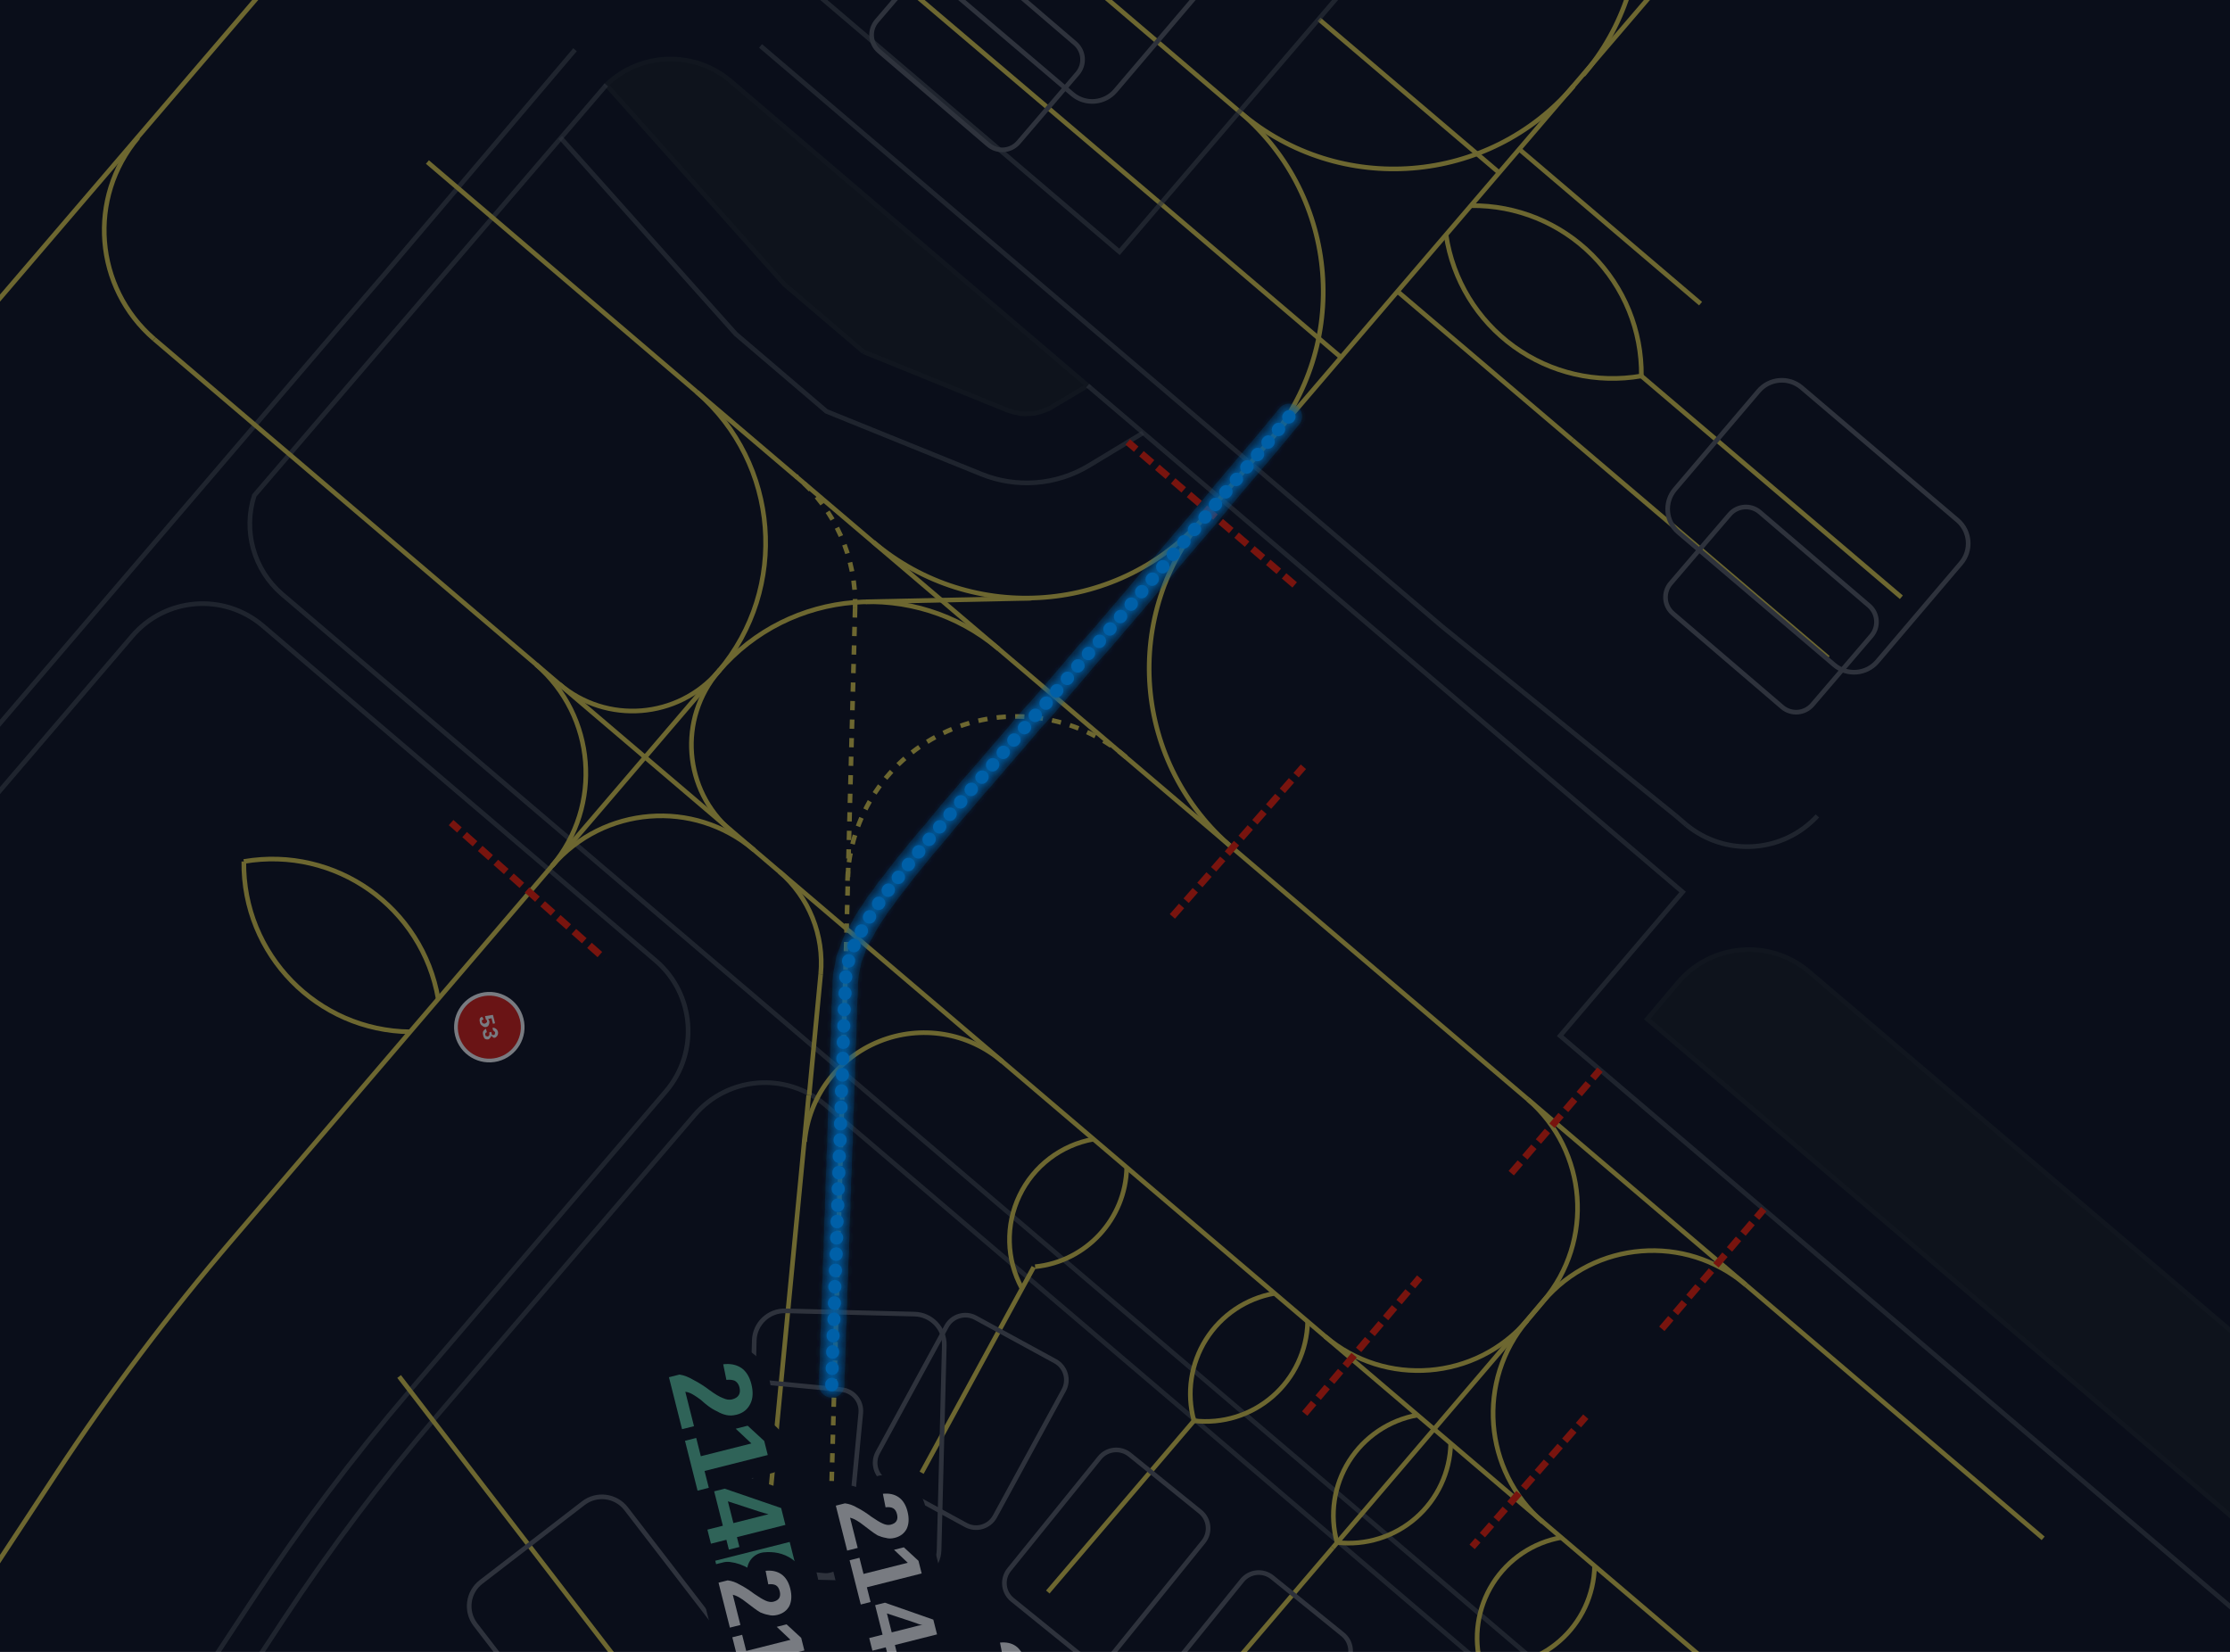
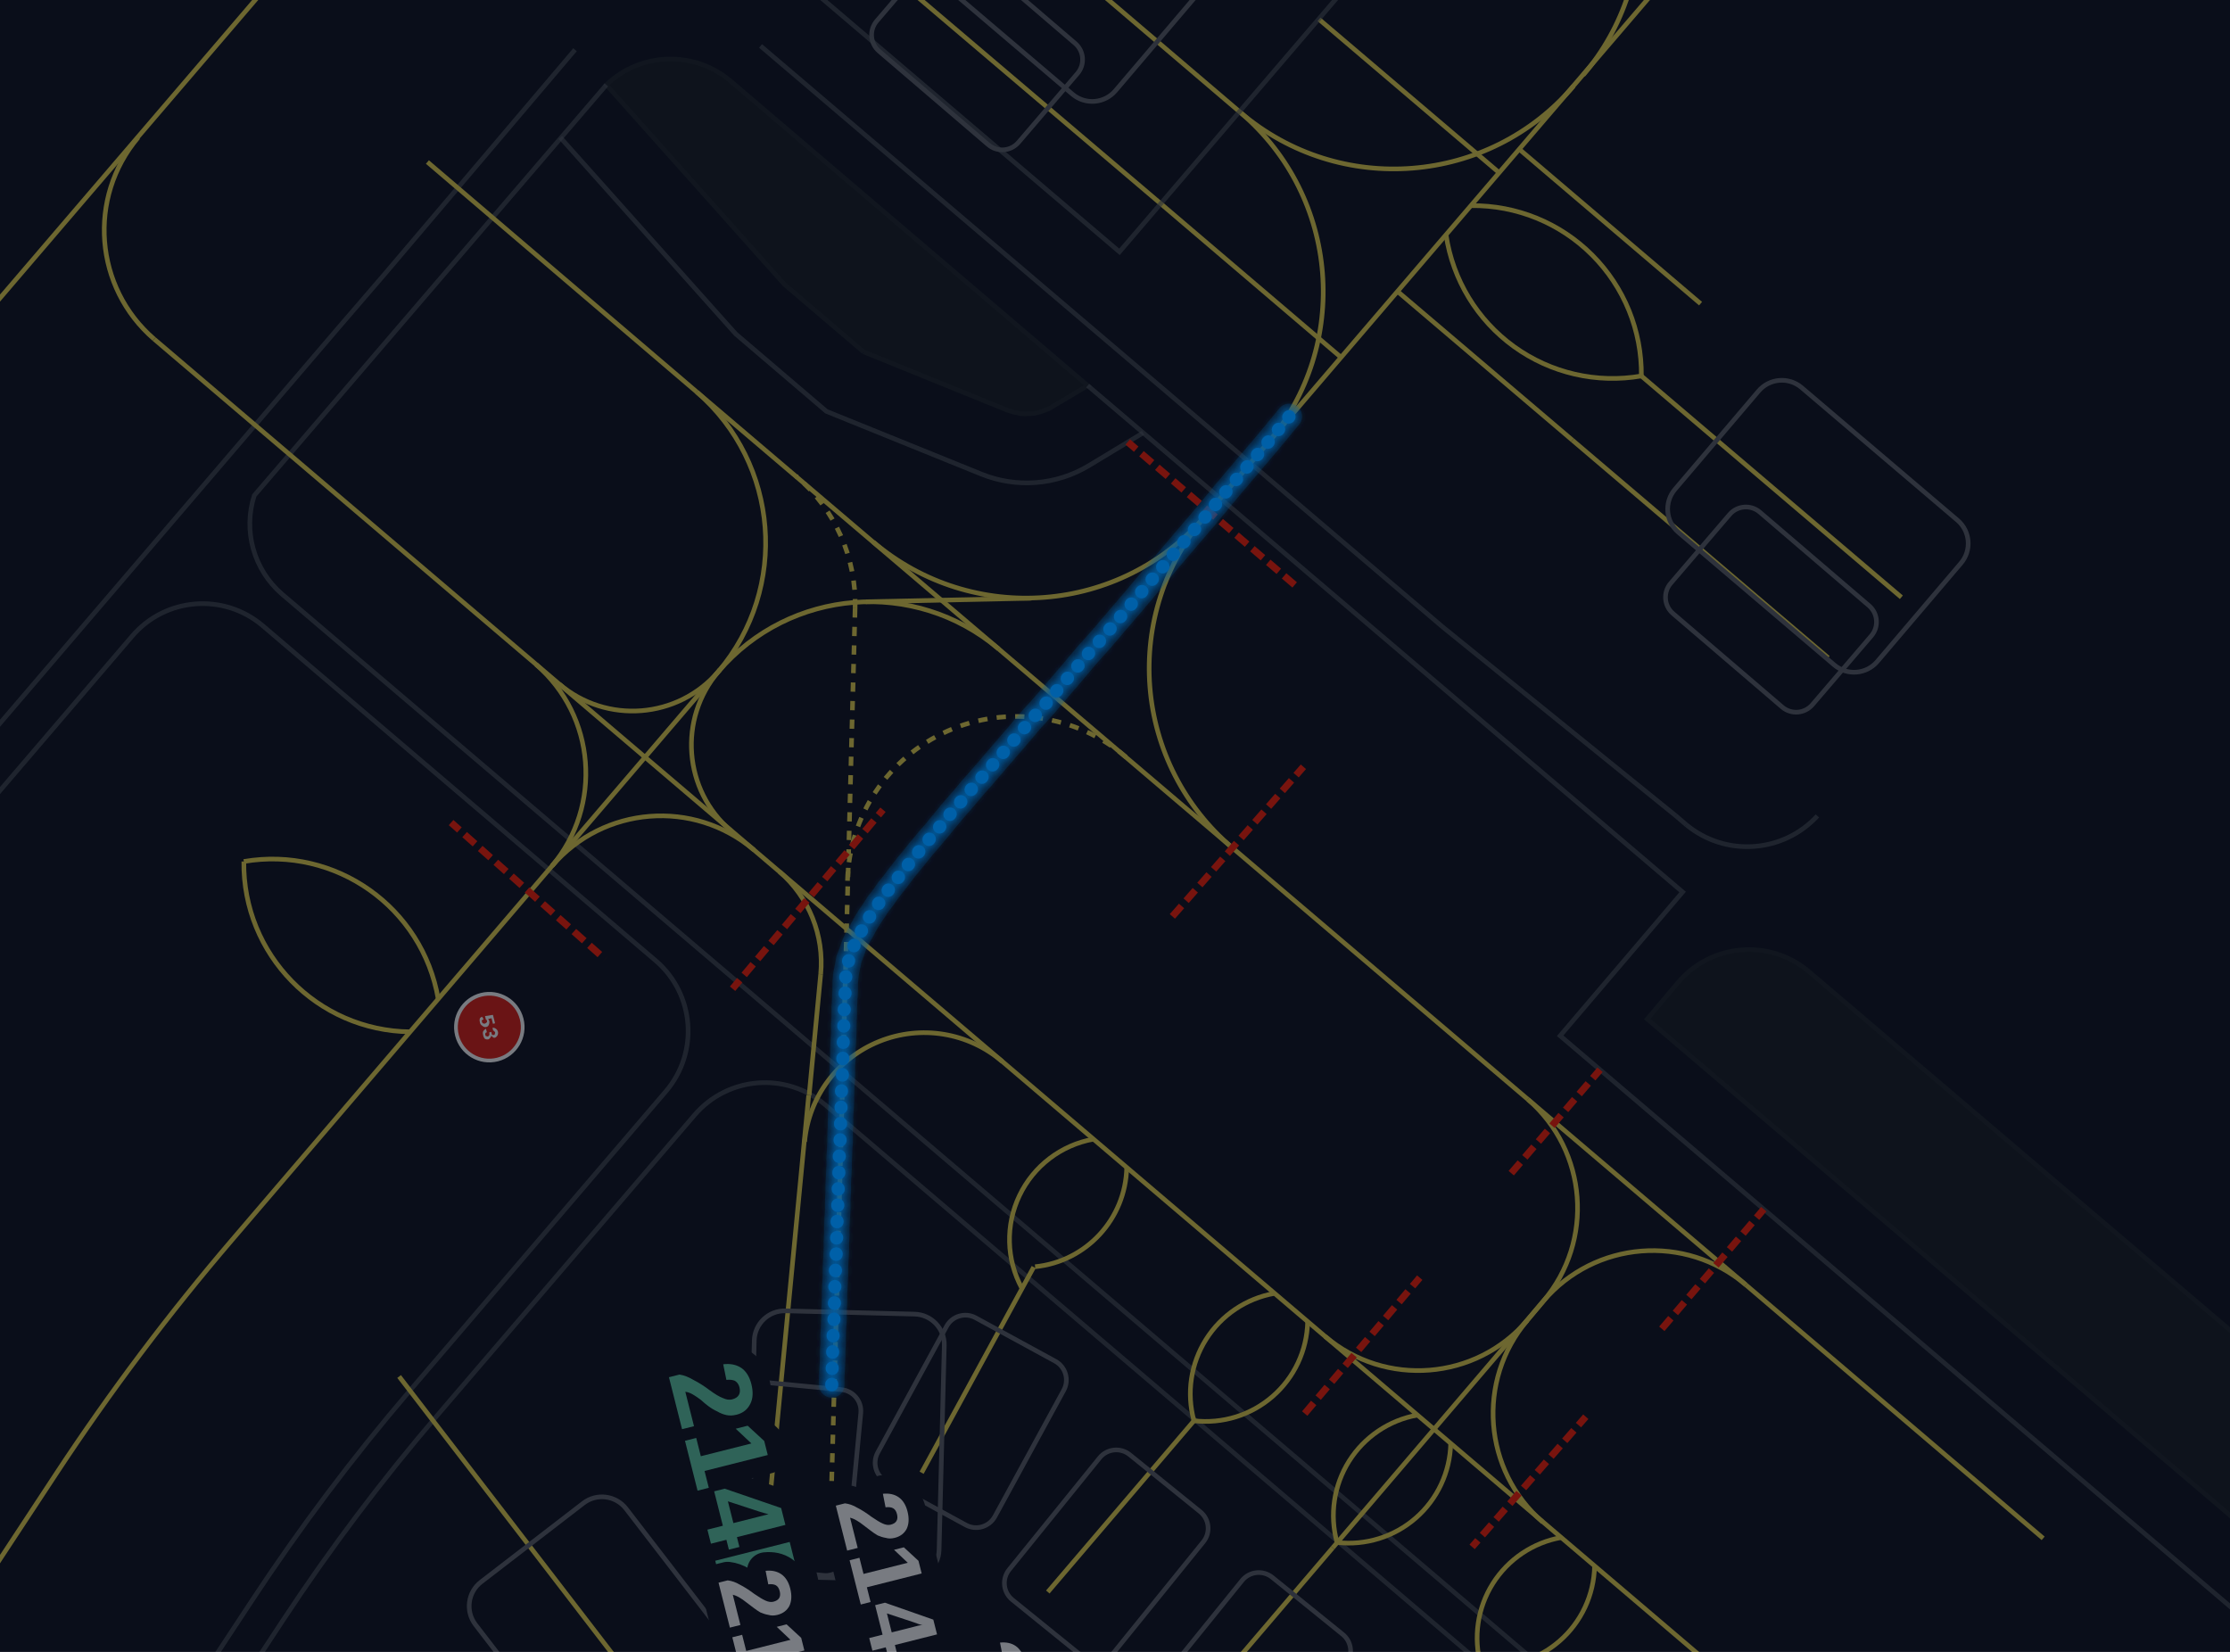
<svg xmlns="http://www.w3.org/2000/svg" viewBox="590.10 681.67 48.10 35.63">
  <defs>
    <filter id="gl" x="-30%" y="-30%" width="160%" height="160%">
      <feGaussianBlur stdDeviation="0.10" result="b" />
      <feMerge>
        <feMergeNode in="b" />
        <feMergeNode in="b" />
        <feMergeNode in="SourceGraphic" />
      </feMerge>
    </filter>
  </defs>
  <rect x="590.10" y="681.67" width="48.10" height="35.63" fill="#0a0e1a" />
  <g opacity="0.45" transform="rotate(75.84 611.017 701.981)">
    <g id="bgG">
      <defs id="defs40143">
        <clipPath id="clipPath24" clipPathUnits="userSpaceOnUse" />
      </defs>
      <path id="rect1" fill="#0a0e1a" d="M0 0h2000v1380H0Z" style="display:inline;fill:#0a0e1a" />
      <g id="layer-runways" style="display:inline">
        <path id="polygon37509" d="m530.5 678.18 230.22 325.49-4.87 3.46-230.22-325.49z" data-class="pavement-runway" data-length-m="4000" data-runway="16L/34R" data-threshold-dxf="1797.420,1291.211 5797.432,1291.222" data-threshold-wgs84="37.4728122,126.4155642 37.4434147,126.4417232" style="stroke:none;fill:#111927;fill-opacity:.51" />
      </g>
      <g id="layer-green" style="display:inline">
        <path id="path37350" d="m598.12 701.09-1.83 1.3-5.11 2.67a2 2 0 0 1 .58-2.62l8.25-5.86.25.84.03.1.01.1.01.1v.11l-.02.12-.02.09-.03.1-.04.07-.02.05-.08.13-1.98 2.7" data-class="green-zone" data-dxf-bulges="0.0000 0.0000 -0.3862 0.0000 0.0000 0.0000 0.0000 0.0000 0.0000 0.0000 0.0000 0.0000 0.0000 0.0000 0.0000 0.0000 0.0000" data-dxf-pts="2377.93,1742.81 2377.93,1720.30 2370.07,1662.84 2352.03,1682.74 2352.03,1784.45 2360.39,1781.69 2361.37,1781.31 2362.30,1780.84 2363.15,1780.32 2364.00,1779.67 2364.89,1778.83 2365.54,1778.09 2366.11,1777.30 2366.53,1776.61 2366.81,1776.08 2367.37,1774.70 2377.93,1742.82" data-handle="7BC4B" data-layer="계류장지역" style="fill:#13181e;stroke:#1a1f26;stroke-width:.1" />
        <path id="path37386" d="m616.21 688.22 28.26-20.1-.6-.85a2 2 0 0 0-2.78-.48l-25.02 17.8a2 2 0 0 0-.47 2.78z" data-class="green-zone" data-dxf-bulges="0.0000 0.0000 0.4142 0.0000 0.4142 0.0000" data-dxf-pts="2377.93,1965.82 2377.93,2314.24 2367.43,2314.24 2347.43,2294.24 2347.43,1985.82 2367.43,1965.82" data-handle="7BCD7" data-layer="계류장지역" style="fill:#13181e;stroke:#1a1f26;stroke-width:.1" />
      </g>
      <g id="layer-schm" style="display:inline">
        <path id="path35377" d="M612.35 686.38a2.06 2.06 0 0 0 .51-2.79" data-class="schm" data-dxf-arc="2319.77,1944.57,20.69,0.79,87.74" data-handle="7AE91" data-layer="SCHM" style="fill:none;stroke:#5a5f68;stroke-width:.1;stroke-opacity:.6" />
        <path id="line35377" d="m612.11 686.55.24-.17" data-class="schm" data-dxf-p="2340.451,1941.856 2340.451,1944.856" data-handle="7AE92" data-layer="SCHM" data-wgs="37.4722118,126.4251135 37.4722274,126.4251412" style="fill:none;stroke:#5a5f68;stroke-width:.1;stroke-opacity:.6" />
        <path id="polyline36917" d="m615.11 740.58-20.26-28.63-.9-1.28-3.67-5.14" data-class="schm" data-dxf-pts="2799.63,1652.99 2447.74,1652.99 2432.00,1652.99 2368.69,1652.74" data-handle="7BC45" data-layer="SCHM" style="fill:none;stroke:#5a5f68;stroke-width:.1;stroke-opacity:.6" />
        <path id="polyline36926" d="m700.12 629.45-4.15 3.89-79.87 56.79-2.36-3.32-13.73 9.77" data-class="schm" data-dxf-pts="2385.18,2994.99 2392.93,2938.36 2392.93,1953.82 2352.03,1953.82 2352.03,1784.45" data-handle="7BC72" data-layer="SCHM" style="fill:none;stroke:#5a5f68;stroke-width:.1;stroke-opacity:.6" />
        <path id="polyline36928" d="m591.18 701.63 15.75-11.2 5.18-3.88" data-class="schm" data-dxf-pts="2342.03,1682.74 2342.05,1876.86 2340.45,1941.86" data-handle="7BC75" data-layer="SCHM" style="fill:none;stroke:#5a5f68;stroke-width:.1;stroke-opacity:.6" />
        <path id="path37065" d="M640.08 702.54a4 4 0 0 0-2.67 0l-5.61 2.07a4 4 0 0 0-2.24 2.1l-1.2 2.73a3.9 3.9 0 0 0 .68 4.23l10.51 11.64.25.3.4.53a1.5 1.5 0 0 1-.05 1.89l-2.07 2.43a10 10 0 0 1-1.42 1.36l-.98.77a2 2 0 0 1-2.69-.22l-11.4-12.44a44 44 0 0 1-3.48-4.32l-4.92-6.96a2 2 0 0 1 .47-2.78l26.23-18.65a2 2 0 0 1 2.77.48l3.84 5.43a2.6 2.6 0 0 1 .33 2.38l-1.93 5.34-.01.03-.03.1-.03.1-.04.1-.03.09-.03.1-.03.1-.03.1-.03.09-.03.1-.03.1-.02.1-.03.1-.03.13a2 2 0 0 1-1.58 1.26 1 1 0 0 1-.52-.07z" data-class="schm" data-dxf-bulges="0.1760 0.0000 0.2034 0.0000 0.2962 0.0000 -0.0196 0.0000 -0.3552 0.0000 0.0000 -0.0493 0.0000 -0.3917 0.0000 -0.0316 0.0000 -0.4141 0.0000 -0.4142 0.0000 -0.2457 0.0000 0.0000 0.0000 0.0000 0.0000 0.0000 0.0000 0.0000 0.0000 0.0000 0.0000 0.0000 0.0000 0.0000 0.0000 -0.2690 -0.1099 0.0000" data-dxf-pts="2633.80,2078.54 2618.28,2056.56 2602.53,1998.61 2606.71,1968.11 2622.07,1942.34 2660.58,1923.39 2816.91,1942.03 2820.82,1942.34 2827.44,1942.61 2842.59,1931.27 2842.62,1931.17 2850.41,1900.10 2853.30,1880.65 2853.91,1868.13 2836.45,1847.31 2668.47,1826.00 2612.90,1822.49 2527.42,1822.49 2507.43,1842.49 2507.43,2165.81 2527.43,2185.81 2594.23,2185.81 2615.58,2174.64 2648.05,2127.89 2648.24,2127.61 2648.84,2126.77 2649.43,2125.93 2650.04,2125.10 2650.65,2124.27 2651.26,2123.45 2651.88,2122.63 2652.51,2121.81 2653.14,2121.00 2653.78,2120.19 2654.43,2119.39 2655.08,2118.60 2655.73,2117.80 2656.57,2116.80 2657.73,2096.55 2654.18,2092.70" data-handle="7BDB7" data-layer="SCHM" style="fill:none;stroke:#5a5f68;stroke-width:.1;stroke-opacity:.6" />
        <path id="path37079" d="m650.37 673.96-9.74 6.92a2.3 2.3 0 0 0-.65 3.05 2 2 0 0 1-.55 2.64l-39.31 27.96a2 2 0 0 1-2.21.06l-6.73-9.53" data-class="schm" data-dxf-bulges="0.0000 0.3909 -0.3909 0.0000 -0.3032 0.0000 0.0000" data-dxf-pts="2459.88,2328.74 2459.88,2208.67 2481.04,2185.74 2499.43,2165.81 2499.43,1681.24 2487.09,1662.76 2370.07,1662.84" data-handle="7BDCA" data-layer="SCHM" style="fill:none;stroke:#5a5f68;stroke-width:.1;stroke-opacity:.6" />
        <path id="path37092" d="m606.62 726.95 9.2 13a2 2 0 0 0 2.26-.04l9.98-7.1a2.8 2.8 0 0 0 .44-4.16l-7.49-8.18a45 45 0 0 1-3.55-4.4l-4.92-6.95a2 2 0 0 0-2.77-.48l-9.09 6.46a2 2 0 0 0-.47 2.79z" data-class="schm" data-dxf-bulges="0.0000 0.3107 0.0000 0.4517 0.0000 -0.0316 0.0000 0.4143 0.0000 0.4142 0.0000" data-dxf-pts="2638.87,1662.49 2798.58,1662.56 2811.43,1681.24 2811.43,1804.30 2779.91,1832.07 2669.48,1818.06 2612.90,1814.49 2527.44,1814.51 2507.43,1794.51 2507.43,1682.49 2527.43,1662.49" data-handle="7BDDB" data-layer="SCHM" style="fill:none;stroke:#5a5f68;stroke-width:.1;stroke-opacity:.6" />
        <path id="path37095" d="m592.04 706.3 5.03-2.63 2.1-1.49 2.13-2.91a2.6 2.6 0 0 0 .39-2.29l-.4-1.31" data-class="schm" data-dxf-bulges="0.0000 0.0000 0.0000 0.2371 0.0000 0.0000" data-dxf-pts="2385.20,1662.77 2392.93,1719.28 2392.93,1745.10 2381.61,1779.42 2365.10,1795.92 2352.03,1800.25" data-handle="7BDE0" data-layer="SCHM" style="fill:none;stroke:#5a5f68;stroke-width:.1;stroke-opacity:.6" />
      </g>
      <g id="layer-centerlines" style="display:inline">
        <g id="g1054">
          <path id="path1003" d="m622.29 687.56 6.87-4.88" style="baseline-shift:baseline;display:inline;overflow:visible;opacity:1;fill:none;stroke:#e6d24c;stroke-width:.1;stroke-dasharray:none;stroke-opacity:1;stop-color:#000;stop-opacity:1" />
          <path id="path1002" d="m617.26 691.14 5.03-3.58" style="baseline-shift:baseline;display:inline;overflow:visible;opacity:1;fill:none;stroke:#e6d24c;stroke-width:.1;stroke-dasharray:none;stroke-opacity:1;stop-color:#000;stop-opacity:1" />
          <path id="path1001" d="m610.43 696 6.83-4.86" style="baseline-shift:baseline;display:inline;overflow:visible;opacity:1;fill:none;stroke:#e6d24c;stroke-width:.1;stroke-dasharray:none;stroke-opacity:1;stop-color:#000;stop-opacity:1" />
          <path id="path1000" d="m605.05 699.83 5.38-3.83" style="baseline-shift:baseline;display:inline;overflow:visible;opacity:1;fill:none;stroke:#e6d24c;stroke-width:.1;stroke-dasharray:none;stroke-opacity:1;stop-color:#000;stop-opacity:1" />
          <path id="path999" d="m598.08 704.79 6.97-4.96" style="baseline-shift:baseline;display:inline;overflow:visible;opacity:1;fill:none;stroke:#e6d24c;stroke-width:.1;stroke-dasharray:none;stroke-opacity:1;stop-color:#000;stop-opacity:1" />
          <path id="line37808" d="m591.85 709.21 6.23-4.42" style="baseline-shift:baseline;display:inline;overflow:visible;opacity:1;fill:none;stroke:#e6d24c;stroke-width:.1;stroke-dasharray:none;stroke-opacity:1;stop-color:#000;stop-opacity:1" />
        </g>
        <g id="g512" style="display:inline">
          <path id="path38506" d="M589.81 715.13a3.1 3.1 0 0 0 4.3.73" data-class="centerline-twy" data-dxf-bulges="0.4142 0.0000" data-dxf-pts="2445.93,1593.23 2476.93,1624.23" data-handle="711CB" data-layer="항공기동선" style="fill:none;stroke:#e6d24c;stroke-width:.1" />
        </g>
        <g id="g513">
          <path id="line38588" d="m525.32 714.28 211.11 298.47Z" style="baseline-shift:baseline;display:inline;overflow:visible;opacity:1;fill:none;stroke:#e6d24c;stroke-width:.1;stroke-dasharray:none;stroke-opacity:1;stop-color:#000;stop-opacity:1" />
        </g>
        <path id="line38837" d="m549.25 657.8 229.81 324.93Z" style="baseline-shift:baseline;display:inline;overflow:visible;fill:none;stroke:#e6d24c;stroke-width:.1;stroke-dasharray:none;stroke-opacity:1;stop-color:#000" />
        <path id="polyline39026-9" d="m621.56 691.88.32.44" style="baseline-shift:baseline;display:inline;overflow:visible;fill:none;stroke:#e6d24c;stroke-width:.1;stroke-dasharray:none;stroke-dashoffset:0;stroke-opacity:1;stop-color:#000" />
        <g id="g322" style="display:inline">
          <path id="path39121" d="M602.15 701.89a5.1 5.1 0 0 0 1.2-7.09" data-class="centerline-twy" data-dxf-bulges="0.4142 0.0000" data-dxf-pts="2407.93,1771.24 2356.93,1822.24" data-handle="714C8" data-layer="항공기동선" style="fill:none;stroke:#e6d24c;stroke-width:.1" />
          <path id="path39122" d="M603.35 694.8a5.07 5.07 0 0 0 7.08 1.2" data-class="centerline-twy" data-dxf-bulges="0.4142 0.0000" data-dxf-pts="2356.93,1822.24 2407.93,1873.24" data-handle="714C9" data-layer="항공기동선" style="fill:none;stroke:#e6d24c;stroke-width:.1" />
        </g>
        <path id="polyline39126" d="m636.66 685.6-42.55 30.26z" style="baseline-shift:baseline;display:inline;overflow:visible;opacity:1;fill:none;stroke:#e6d24c;stroke-width:.1;stroke-dasharray:none;stroke-opacity:1;stop-color:#000;stop-opacity:1" />
        <g id="g321" style="display:inline" />
        <g id="g560" style="display:inline">
          <path id="path39152" d="M613.7 701.93a2.59 2.59 0 0 0 .63 4.56" data-class="centerline-twy" data-dxf-bulges="0.6068 0.0000" data-dxf-pts="2475.43,1865.68 2516.34,1844.38" data-handle="714F0" data-layer="항공기동선" style="fill:none;stroke:#e6d24c;stroke-width:.1" />
          <path id="path334" d="m613.38 706.15-2.47-.88" style="baseline-shift:baseline;display:inline;overflow:visible;fill:none;stroke:#e6d24c;stroke-width:.1;stroke-dasharray:none;stroke-opacity:1;stop-color:#000" />
          <path id="path39154" d="M610.91 705.27a2.6 2.6 0 0 0-2.36.32" data-class="centerline-twy" data-dxf-bulges="0.2447 0.0000" data-dxf-pts="2486.52,1823.49 2475.43,1802.20" data-handle="714F2" data-layer="항공기동선" style="fill:none;stroke:#e6d24c;stroke-width:.1" />
        </g>
        <g id="g328" style="display:inline">
          <path id="polyline39124" d="m603.44 702.62 10.62 2.98" style="baseline-shift:baseline;display:inline;overflow:visible;opacity:1;fill:none;stroke:#e6d24c;stroke-width:.1;stroke-dasharray:.2,.2;stroke-dashoffset:0;stroke-opacity:1;stop-color:#000;stop-opacity:1" />
          <path id="path39140" d="M607.98 697.74a3.64 3.64 0 0 0 1.13 6.48" data-class="centerline-twy" data-dxf-bulges="0.6310 0.0000" data-dxf-pts="2407.93,1843.14 2467.40,1814.77" data-handle="714" data-layer="항공기동선" style="fill:none;stroke:#e6d24c;stroke-width:.1;stroke-dasharray:.2,.2;stroke-dashoffset:0" />
          <path id="path39157" d="M603.44 702.62a3.6 3.6 0 0 0-3.08.54" data-class="centerline-twy" data-dxf-bulges="0.2263 0.0000" data-dxf-pts="2421.46,1777.57 2407.93,1749.21" data-handle="714F5" data-layer="항공기동선" style="fill:none;stroke:#e6d24c;stroke-width:.1;stroke-dasharray:.2,.2;stroke-dashoffset:0" />
        </g>
        <g id="g314" style="display:inline">
          <path id="path39162" d="M605.05 699.83a4.3 4.3 0 0 0-1.01 5.98" data-class="centerline-twy" data-dxf-bulges="0.4142 0.0000" data-dxf-pts="2407.93,1806.99 2450.93,1763.99" data-handle="714FB" data-layer="항공기동선" style="fill:none;stroke:#e6d24c;stroke-width:.1" />
          <path id="path39163" d="M604.04 705.81a4.3 4.3 0 0 0-5.96-1.02" data-class="centerline-twy" data-dxf-bulges="0.4142 0.0000" data-dxf-pts="2450.93,1763.99 2407.93,1720.99" data-handle="714FC" data-layer="항공기동선" style="fill:none;stroke:#e6d24c;stroke-width:.1" />
        </g>
        <g id="g564" style="display:inline">
          <path id="path39166" d="M626.6 692.75a2.2 2.2 0 0 0 2.25 2.36" data-class="centerline-twy" data-dxf-bulges="0.4441 0.0000" data-dxf-pts="2475.43,2024.79 2507.72,2029.54" data-handle="714FF" data-layer="항공기동선" style="fill:none;stroke:#e6d24c;stroke-width:.1" />
          <path id="path39167" d="M628.85 695.11a2.2 2.2 0 0 0-1.47-2.9" data-class="centerline-twy" data-dxf-bulges="0.4441 0.0000" data-dxf-pts="2507.72,2029.54 2475.43,2034.29" data-handle="71500" data-layer="항공기동선" style="fill:none;stroke:#e6d24c;stroke-width:.1" />
        </g>
        <g id="g563" style="display:inline">
          <path id="polyline39128" d="m621.56 691.88 4.05 5.71" data-class="centerline-twy" data-dxf-pts="2438.93,1988.54 2509.22,1988.54" data-handle="714D3" data-layer="항공기동선" style="fill:none;stroke:#e6d24c;stroke-width:.1" />
          <path id="path39168" d="M623.28 695.12a2.2 2.2 0 0 0 2.24 2.35" data-class="centerline-twy" data-dxf-bulges="0.4441 0.0000" data-dxf-pts="2475.43,1983.79 2507.72,1988.54" data-handle="71501" data-layer="항공기동선" style="fill:none;stroke:#e6d24c;stroke-width:.1" />
          <path id="path39169" d="M625.52 697.47a2.2 2.2 0 0 0-1.47-2.9" data-class="centerline-twy" data-dxf-bulges="0.4441 0.0000" data-dxf-pts="2507.72,1988.54 2475.43,1993.29" data-handle="71502" data-layer="항공기동선" style="fill:none;stroke:#e6d24c;stroke-width:.1" />
        </g>
        <g id="g562" style="display:inline">
          <path id="path39170" d="M619.98 697.47a2.2 2.2 0 0 0 2.24 2.35" data-class="centerline-twy" data-dxf-bulges="0.4441 0.0000" data-dxf-pts="2475.43,1943.09 2507.72,1947.84" data-handle="71503" data-layer="항공기동선" style="fill:none;stroke:#e6d24c;stroke-width:.1" />
          <path id="path39171" d="M622.22 699.82a2.2 2.2 0 0 0-1.47-2.9" data-class="centerline-twy" data-dxf-bulges="0.4441 0.0000" data-dxf-pts="2507.72,1947.84 2475.43,1952.59" data-handle="71504" data-layer="항공기동선" style="fill:none;stroke:#e6d24c;stroke-width:.1" />
        </g>
        <g id="g561" style="display:inline">
          <path id="path39172" d="M615.8 700.44a2.2 2.2 0 0 0 2.74 2.28" data-class="centerline-twy" data-dxf-bulges="0.5157 0.0000" data-dxf-pts="2475.43,1891.56 2510.05,1900.86" data-handle="71505" data-layer="항공기동선" style="fill:none;stroke:#e6d24c;stroke-width:.1" />
          <path id="path39173" d="M618.16 702.33a2.2 2.2 0 0 0-1.59-2.44" data-class="centerline-twy" data-dxf-bulges="0.3795 0.0000" data-dxf-pts="2504.60,1900.02 2475.43,1901.06" data-handle="71506" data-layer="항공기동선" style="fill:none;stroke:#e6d24c;stroke-width:.1" />
        </g>
        <g id="g313" style="display:inline">
          <path id="path39175" d="M621.15 696.63a3.1 3.1 0 0 0 .73-4.31" data-class="centerline-twy" data-dxf-bulges="0.4142 0.0000" data-dxf-pts="2475.43,1957.54 2444.43,1988.54" data-handle="71508" data-layer="항공기동선" style="fill:none;stroke:#e6d24c;stroke-width:.1" />
          <path id="path39176" d="M621.88 692.32a3.1 3.1 0 0 0 4.3.74" data-class="centerline-twy" data-dxf-bulges="0.4142 0.0000" data-dxf-pts="2444.43,1988.54 2475.43,2019.54" data-handle="71509" data-layer="항공기동선" style="fill:none;stroke:#e6d24c;stroke-width:.1" />
        </g>
        <g id="g312" style="display:inline">
          <path id="path39177" d="M621.56 691.88a3.1 3.1 0 0 0-4.3-.74" data-class="centerline-twy" data-dxf-bulges="0.4142 0.0000" data-dxf-pts="2438.93,1988.54 2407.93,1957.54" data-handle="7150A" data-layer="항공기동선" style="fill:none;stroke:#e6d24c;stroke-width:.1" />
          <path id="path39178" d="M622.29 687.56a3.1 3.1 0 0 0-.73 4.32" data-class="centerline-twy" data-dxf-bulges="0.4142 0.0000" data-dxf-pts="2407.93,2019.54 2438.93,1988.54" data-handle="7150B" data-layer="항공기동선" style="fill:none;stroke:#e6d24c;stroke-width:.1" />
        </g>
        <g id="g315" style="display:inline">
          <path id="path39150" d="M603.46 709.21a2.44 2.44 0 0 0 .58-3.4" data-class="centerline-twy" data-dxf-bulges="0.4142 0.0000" data-dxf-pts="2475.43,1739.49 2450.93,1763.99" data-handle="714EE" data-layer="항공기동선" style="fill:none;stroke:#e6d24c;stroke-width:.1" />
          <path id="path39151" d="M604.04 705.81a2.44 2.44 0 0 0 3.4.58" data-class="centerline-twy" data-dxf-bulges="0.4142 0.0000" data-dxf-pts="2450.93,1763.99 2475.43,1788.49" data-handle="714EF" data-layer="항공기동선" style="fill:none;stroke:#e6d24c;stroke-width:.1" />
          <path id="path39179" d="M607.23 710.32a3.1 3.1 0 0 0-4.3-.73" data-class="centerline-twy" data-dxf-bulges="0.4142 0.0000" data-dxf-pts="2506.43,1763.99 2475.43,1732.99" data-handle="7150C" data-layer="항공기동선" style="fill:none;stroke:#e6d24c;stroke-width:.1" />
          <path id="path39180" d="M607.96 706.01a3.1 3.1 0 0 0-.73 4.31" data-class="centerline-twy" data-dxf-bulges="0.4142 0.0000" data-dxf-pts="2475.43,1794.99 2506.43,1763.99" data-handle="7150D" data-layer="항공기동선" style="fill:none;stroke:#e6d24c;stroke-width:.1" />
        </g>
        <g id="g559" style="display:inline">
          <path id="path39184" d="M609.41 713.4a3.63 3.63 0 0 0-3.9 3.34" data-class="centerline-twy" data-dxf-bulges="0.4142 0.0000" data-dxf-pts="2544.21,1763.99 2548.93,1712.59" data-handle="71511" data-layer="항공기동선" style="fill:none;stroke:#e6d24c;stroke-width:.1" />
          <path id="path39185" d="M605.51 716.74a3.63 3.63 0 0 0 4.44-2.58" data-class="centerline-twy" data-dxf-bulges="0.4142 0.3544" data-dxf-pts="2548.93,1712.59 2553.65,1763.99" data-handle="71512" data-layer="항공기동선" style="fill:none;stroke:#e6d24c;stroke-width:.1" />
        </g>
        <g id="g316" style="display:inline">
          <path id="polyline38656" d="m603.35 694.8-45.09-63.74" style="baseline-shift:baseline;display:inline;overflow:visible;opacity:1;fill:none;stroke:#e6d24c;stroke-width:.1;stroke-dasharray:none;stroke-opacity:1;stop-color:#000;stop-opacity:1" />
          <path id="polyline39161" d="m604.16 698.88-.8 3.48" data-class="centerline-twy" data-dxf-pts="2395.04,1805.13 2418.80,1778.41" data-handle="714FA" data-layer="항공기동선" style="fill:none;stroke:#e6d24c;stroke-width:.1;display:inline" />
          <path id="path39125" d="m604.01 705.77 9.35 13.21a50 50 0 0 0 3.95 4.9l13.37 14.59" data-class="centerline-twy" data-dxf-bulges="0.0000 0.0316 0.0000 0.0000" data-dxf-pts="2450.46,1763.99 2612.90,1763.99 2675.84,1767.97 2872.85,1792.96" data-handle="714CF" data-layer="항공기동선" style="fill:none;stroke:#e6d24c;stroke-width:.1" />
        </g>
        <g id="g519">
          <path id="polyline39225" d="M775.93 997.26 547.36 674.08" style="baseline-shift:baseline;display:inline;overflow:visible;opacity:1;fill:none;stroke:#e6d24c;stroke-width:.1;stroke-dasharray:none;stroke-opacity:1;stop-color:#000;stop-opacity:1" />
        </g>
        <g id="g569" style="display:inline">
          <path id="path327" d="m614.06 705.6 8.77 2.47" style="baseline-shift:baseline;display:inline;overflow:visible;opacity:1;fill:none;stroke:#e6d24c;stroke-width:.1;stroke-dasharray:.2,.2;stroke-dashoffset:0;stroke-opacity:1;stop-color:#000;stop-opacity:1" />
          <path id="polyline39125" d="m622.34 709.36-8.96-3.2" style="baseline-shift:baseline;display:inline;overflow:visible;opacity:1;fill:none;stroke:#e6d24c;stroke-width:.1;stroke-dasharray:none;stroke-opacity:1;stop-color:#000;stop-opacity:1" />
          <path id="polyline39206" d="m625.86 712.42-8.76 3.79" data-class="centerline-twy" data-dxf-pts="2631.94,1904.60 2611.98,1810.72" data-handle="71528" data-layer="항공기동선" style="fill:none;stroke:#e6d24c;stroke-width:.1" />
          <path id="polyline39228" d="m625.03 703.78-2.81-3.96" data-class="centerline-twy" data-dxf-pts="2556.43,1947.84 2507.72,1947.84" data-handle="7BDAD" data-layer="항공기동선" style="fill:none;stroke:#e6d24c;stroke-width:.1;display:inline" />
          <path id="polyline39228-8" d="m625.03 703.78-2.81-3.96" data-class="centerline-twy" data-dxf-pts="2556.43,1947.84 2507.72,1947.84" data-handle="7BDAD" data-layer="항공기동선" style="display:inline;fill:none;stroke:#e6d24c;stroke-width:.1" transform="translate(3.39 -2.23)" />
          <path id="polyline39230" d="m621.87 705.79-3.71-3.43" data-class="centerline-twy" data-dxf-pts="2554.47,1910.30 2504.87,1899.76" data-handle="7BDAF" data-layer="항공기동선" style="fill:none;stroke:#e6d24c;stroke-width:.1;display:inline" />
        </g>
        <g id="g317">
          <g id="g791" style="display:inline">
            <g id="g768">
              <g id="g767">
                <path id="path704" d="m603.71 686.73 5.9-4.2" style="baseline-shift:baseline;display:inline;overflow:visible;opacity:1;fill:none;stroke:#e6d24c;stroke-width:.1;stroke-dasharray:none;stroke-opacity:1;stop-color:#000;stop-opacity:1" />
                <path id="polyline38671" d="m599.68 689.6 4.03-2.87" style="baseline-shift:baseline;display:inline;overflow:visible;opacity:1;fill:none;stroke:#e6d24c;stroke-width:.1;stroke-dasharray:none;stroke-opacity:1;stop-color:#000;stop-opacity:1" />
              </g>
              <g id="g765">
                <path id="path705" d="m601.53 683.33-4.19 2.98" style="baseline-shift:baseline;display:inline;overflow:visible;opacity:1;fill:none;stroke:#e6d24c;stroke-width:.1;stroke-dasharray:none;stroke-opacity:1;stop-color:#000;stop-opacity:1" />
              </g>
              <g id="g766">
                <path id="polyline38705" d="m608.73 680.68-6 4.27" data-class="centerline-twy" data-dxf-pts="2272.83,1948.23 2272.83,1874.28" data-handle="712C2" data-layer="항공기동선" style="fill:none;stroke:#e6d24c;stroke-width:.1" />
                <g id="g704" style="display:inline">
                  <path id="path38706" d="M598.27 687.61a3.63 3.63 0 0 1 4.46-2.66" data-class="centerline-twy" data-dxf-bulges="-0.4210 0.0000" data-dxf-pts="2268.64,1822.23 2272.83,1874.28" data-handle="712C3" data-layer="항공기동선" style="fill:none;stroke:#e6d24c;stroke-width:.1" />
                  <path id="path38707" d="M598.75 688.29a3.63 3.63 0 0 0 3.98-3.34" data-class="centerline-twy" data-dxf-bulges="0.4210 0.0000" data-dxf-pts="2277.01,1822.23 2272.83,1874.28" data-handle="712C4" data-layer="항공기동선" style="fill:none;stroke:#e6d24c;stroke-width:.1" />
                </g>
              </g>
            </g>
          </g>
          <g id="g790" style="display:inline">
            <g id="g736">
              <g id="g733">
                <path id="path628" d="m593.57 689.81 4.16-2.96" style="baseline-shift:baseline;display:inline;overflow:visible;opacity:1;fill:none;stroke:#e6d24c;stroke-width:.1;stroke-dasharray:none;stroke-opacity:1;stop-color:#000;stop-opacity:1" />
              </g>
              <g id="g734">
                <path id="path477" d="m596.58 694.1-8.32 5.93" style="baseline-shift:baseline;display:inline;overflow:visible;opacity:1;fill:none;stroke:#e6d24c;stroke-width:.1;stroke-dasharray:none;stroke-opacity:1;stop-color:#000;stop-opacity:1" />
                <path id="polyline38676" d="m600.76 691.13-4.18 2.97" style="baseline-shift:baseline;display:inline;overflow:visible;opacity:1;fill:none;stroke:#e6d24c;stroke-width:.1;stroke-dasharray:none;stroke-opacity:1;stop-color:#000;stop-opacity:1" />
              </g>
              <g id="g735">
                <g id="g697" style="display:inline">
                  <path id="path38664" d="M595.11 691.94a5.1 5.1 0 0 0 1.2-7.1" data-class="centerline-twy" data-dxf-bulges="0.4142 0.0000" data-dxf-pts="2285.63,1771.23 2234.63,1822.23" data-handle="71289" data-layer="항공기동선" style="fill:none;stroke:#e6d24c;stroke-width:.1" />
                  <path id="path38665" d="M602.18 693.14a5.07 5.07 0 0 0-7.07-1.2" data-class="centerline-twy" data-dxf-bulges="0.4142 0.0000" data-dxf-pts="2336.63,1822.23 2285.63,1771.23" data-handle="7128A" data-layer="항공기동선" style="fill:none;stroke:#e6d24c;stroke-width:.1" />
                </g>
                <path id="path626" d="m586.72 697.9 8.39-5.96" style="baseline-shift:baseline;display:inline;overflow:visible;opacity:1;fill:none;stroke:#e6d24c;stroke-width:.1;stroke-dasharray:none;stroke-opacity:1;stop-color:#000;stop-opacity:1" />
              </g>
            </g>
            <g id="g740" style="display:inline">
              <g id="g737">
                <path id="polyline38674" d="m594.71 682.57-4.17 2.97" style="baseline-shift:baseline;display:inline;overflow:visible;opacity:1;fill:none;stroke:#e6d24c;stroke-width:.1;stroke-dasharray:none;stroke-opacity:1;stop-color:#000;stop-opacity:1" />
              </g>
              <g id="g738">
                <g id="g698" style="display:inline">
                  <path id="path38663" d="M596.13 684.58a5.07 5.07 0 0 0-7.08-1.2" data-class="centerline-twy" data-dxf-bulges="0.4142 0.0000" data-dxf-pts="2231.43,1822.23 2180.43,1771.23" data-handle="71288" data-layer="항공기동선" style="fill:none;stroke:#e6d24c;stroke-width:.1" />
                </g>
              </g>
            </g>
          </g>
        </g>
      </g>
      <g id="g1004">
        <path id="path1237" d="m601.4 696.04 3.96-2.8" style="opacity:1;fill:none;fill-opacity:1;stroke:#ff1a00;stroke-width:.15;stroke-miterlimit:4;stroke-dasharray:.3,.15;stroke-dashoffset:.06;stroke-opacity:1" />
        <path id="path1238" d="m609.12 694.08 2.5 3.62" style="opacity:1;fill:none;fill-opacity:1;stroke:#ff1a00;stroke-width:.15;stroke-miterlimit:4;stroke-dasharray:.3,.15;stroke-dashoffset:.06;stroke-opacity:1" />
        <path id="path38" d="m569.76 298.06 11.18 15.62" style="opacity:1;fill:none;stroke:#ff1a00;stroke-width:.748;stroke-dasharray:1.495,.748;stroke-dashoffset:.299" transform="translate(506.096 634.537)scale(.20065)" />
        <path id="path39" d="m588.62 284.41 10.58 15.27" style="opacity:1;fill:none;stroke:#ff1a00;stroke-width:.748;stroke-dasharray:1.495,.748;stroke-dashoffset:.299" transform="translate(506.096 634.537)scale(.20065)" />
        <path id="path40" d="m552.83 273.8 8.78 12.45" style="opacity:1;fill:none;stroke:#ff1a00;stroke-width:.748;stroke-dasharray:1.495,.748;stroke-dashoffset:.299" transform="translate(506.096 634.537)scale(.20065)" />
        <path id="path57" d="m571.67 260.4 10 14.07" style="opacity:1;fill:none;stroke:#ff1a00;stroke-width:.748;stroke-dasharray:1.495,.748;stroke-dashoffset:.299" transform="translate(506.096 634.537)scale(.20065)" />
        <path id="path37" d="m605.79 712.2 3.67-2.5" style="opacity:1;fill:none;stroke:#ff1a00;stroke-width:.15;stroke-dasharray:.3,.15;stroke-dashoffset:.06" />
      </g>
      <g id="g436" style="display:inline;stroke:#5b5e67" transform="translate(.326 -.24)">
        <rect id="rect340-3-9-2-7-2-9-2-0-9-4" width="4.1" height="5.731" x="951.888" y="22.133" ry=".658" style="display:inline;fill:none;stroke:#5b5e67;stroke-width:.1;stroke-linecap:round;stroke-linejoin:round;stroke-miterlimit:5;stroke-dasharray:none;stroke-dashoffset:0;paint-order:stroke fill markers" transform="rotate(47.34)" />
        <rect id="rect340-3-9-2-7-2-9-2-0-9-4-2" width="4.1" height="5.731" x="900.533" y="-291.201" ry=".658" style="display:inline;fill:none;stroke:#5b5e67;stroke-width:.1;stroke-linecap:round;stroke-linejoin:round;stroke-miterlimit:5;stroke-dasharray:none;stroke-dashoffset:0;paint-order:stroke fill markers" transform="rotate(66.56)" />
        <rect id="rect340-7-9-0-7-2-8-0-3-1-6-3-7-8-4-1-6-9-8-5" width="2.879" height="4.025" x="80.582" y="934.737" ry=".462" style="display:inline;fill:none;stroke:#5b5e67;stroke-width:.1;stroke-linecap:round;stroke-linejoin:round;stroke-miterlimit:5;stroke-dasharray:none;stroke-dashoffset:0;paint-order:stroke fill markers" transform="rotate(-36.862)" />
        <rect id="rect340-7-9-0-7-2-8-0-3-1-6-3-7-8-4-1-6-9-8-5-9" width="2.879" height="4.025" x="76.529" y="934.614" ry=".462" style="display:inline;fill:none;stroke:#5b5e67;stroke-width:.1;stroke-linecap:round;stroke-linejoin:round;stroke-miterlimit:5;stroke-dasharray:none;stroke-dashoffset:0;paint-order:stroke fill markers" transform="rotate(-36.862)" />
        <rect id="rect340-7-9-0-7-2-8-0-3-1-6-3-7-8-4-1-6-9-8-5-9-4" width="2.879" height="4.025" x="-97.36" y="932.199" ry=".462" style="display:inline;fill:none;stroke:#5b5e67;stroke-width:.1;stroke-linecap:round;stroke-linejoin:round;stroke-miterlimit:5;stroke-dasharray:none;stroke-dashoffset:0;paint-order:stroke fill markers" transform="rotate(-47.236)" />
        <rect id="rect340-7-9-0-7-2-8-0-3-1-6-3-7-8-4-1-6-9-8-5-9-4-7" width="2.879" height="4.025" x="-460.672" y="820.893" ry=".462" style="display:inline;fill:none;stroke:#5b5e67;stroke-width:.1;stroke-linecap:round;stroke-linejoin:round;stroke-miterlimit:5;stroke-dasharray:none;stroke-dashoffset:0;paint-order:stroke fill markers" transform="rotate(-70.382)" />
        <rect id="rect340-5-9-6-8-9-3-8-2-7-8-5-8-8-6-8-7-9-4-3-5-2-6-5-7-8-6-3-7-8-0-0-7-2-2-6" width="4.1" height="5.731" x="-516.337" y="785.24" ry=".658" style="display:inline;fill:none;stroke:#5b5e67;stroke-width:.1;stroke-linecap:round;stroke-linejoin:round;stroke-miterlimit:5;stroke-dasharray:none;stroke-dashoffset:0;paint-order:stroke fill markers" transform="rotate(-74.384)" />
      </g>
      <g id="g696" style="display:inline;stroke:#5b5e67">
        <g id="g688" style="stroke:#5b5e67">
          <rect id="rect340-3-9-2-7-2-9-2-0-9-4-2-8" width="4.1" height="5.731" x="906.772" y="-81.152" ry=".658" style="display:inline;fill:none;stroke:#5b5e67;stroke-width:.1;stroke-linecap:round;stroke-linejoin:round;stroke-miterlimit:5;stroke-dasharray:none;stroke-dashoffset:0;paint-order:stroke fill markers" transform="rotate(54.553)" />
          <rect id="rect340-7-9-9" width="2.879" height="4.025" x="909.74" y="-83.195" ry=".462" style="display:inline;fill:none;stroke:#5b5e67;stroke-width:.1;stroke-linecap:round;stroke-linejoin:round;stroke-miterlimit:5;stroke-dasharray:none;stroke-dashoffset:0;paint-order:stroke fill markers" transform="rotate(54.736)" />
        </g>
        <g id="g691" style="stroke:#5b5e67">
          <rect id="rect340-3-9-2-7-2-9-2-0-9-4-2-8-5" width="4.1" height="5.731" x="905.5" y="-101.646" ry=".658" style="display:inline;fill:none;stroke:#5b5e67;stroke-width:.1;stroke-linecap:round;stroke-linejoin:round;stroke-miterlimit:5;stroke-dasharray:none;stroke-dashoffset:0;paint-order:stroke fill markers" transform="rotate(54.553)" />
          <rect id="rect340-7-9-9-4-75" width="2.879" height="4.025" x="907.814" y="-104.091" ry=".462" style="display:inline;fill:none;stroke:#5b5e67;stroke-width:.1;stroke-linecap:round;stroke-linejoin:round;stroke-miterlimit:5;stroke-dasharray:none;stroke-dashoffset:0;paint-order:stroke fill markers" transform="rotate(54.736)" />
        </g>
      </g>
      <g id="g1052">
        <path id="polygon35376" d="m589.04 701.14-21.84-30.87 8.34-5.93 21.84 30.87z" data-class="schm" data-dxf-pts="1946.24,1668.06 1946.24,1770.86 2325.58,1770.86 2325.58,1668.06" data-handle="7AE8B" data-layer="SCHM" style="fill:none;stroke:#5a5f68;stroke-width:.1;stroke-opacity:.6;display:inline" />
      </g>
      <g id="layer-stand-labels" style="font-family:Arial,Helvetica,sans-serif;font-weight:700;text-anchor:middle">
        <text x="627.51" y="706.09" style="fill:none;stroke:#0a0e1a;stroke-width:.8;stroke-linejoin:round;font-size:2.1px" id="lbl-213-h">213</text>
        <text x="627.51" y="706.09" style="fill:#ffffff;stroke:none;font-size:2.1px" id="lbl-213">213</text>
        <text x="623.78" y="707.76" style="fill:none;stroke:#0a0e1a;stroke-width:.8;stroke-linejoin:round;font-size:2.1px" id="lbl-214-h">214</text>
        <text x="623.78" y="707.76" style="fill:#ffffff;stroke:none;font-size:2.1px" id="lbl-214">214</text>
        <text x="621.33" y="710.57" style="fill:none;stroke:#0a0e1a;stroke-width:.8;stroke-linejoin:round;font-size:2.4px" id="lbl-214R-h">214R</text>
        <text x="621.33" y="710.57" style="fill:#5dcaa5;stroke:none;font-size:2.4px" id="lbl-214R">214R</text>
        <text x="624.77" y="710.62" style="fill:none;stroke:#0a0e1a;stroke-width:.8;stroke-linejoin:round;font-size:2.1px" id="lbl-215-h">215</text>
        <text x="624.77" y="710.62" style="fill:#ffffff;stroke:none;font-size:2.1px" id="lbl-215">215</text>
        <text x="628.09" y="712.10" style="fill:none;stroke:#0a0e1a;stroke-width:.8;stroke-linejoin:round;font-size:2.1px" id="lbl-216-h">216</text>
        <text x="628.09" y="712.10" style="fill:#ffffff;stroke:none;font-size:2.1px" id="lbl-216">216</text>
      </g>
      <g id="layer-points">
        <g id="pt-53" transform="translate(610.27,712.48)">
          <circle r="0.72" fill="#e01b0f" stroke="#ffffff" stroke-width=".08" />
          <text y="0.17" text-anchor="middle" font-family="Arial,Helvetica,sans-serif" font-weight="700" font-size="0.46px" letter-spacing=".03" fill="#ffffff">53</text>
        </g>
      </g>
+       <path d="M610.75 707.19L607.80 703.10" style="opacity:1;fill:none;fill-opacity:1;stroke:#ff1a00;stroke-width:.15;stroke-miterlimit:4;stroke-dasharray:.3,.15;stroke-dashoffset:.06;stroke-opacity:1" />
    </g>
  </g>
  <path d="M608.04 711.54L608.04 711.36L608.05 711.18L608.06 711.00L608.06 710.82L608.07 710.64L608.07 710.46L608.08 710.28L608.09 710.10L608.09 709.92L608.10 709.74L608.10 709.55L608.11 709.37L608.12 709.19L608.12 709.01L608.13 708.83L608.14 708.65L608.14 708.47L608.15 708.29L608.15 708.11L608.16 707.93L608.17 707.75L608.17 707.57L608.18 707.39L608.18 707.21L608.19 707.02L608.20 706.84L608.20 706.66L608.21 706.48L608.22 706.30L608.22 706.12L608.23 705.94L608.23 705.76L608.24 705.58L608.25 705.40L608.25 705.22L608.26 705.04L608.27 704.86L608.27 704.67L608.28 704.49L608.28 704.31L608.29 704.13L608.30 703.95L608.30 703.77L608.31 703.59L608.31 703.41L608.32 703.23L608.33 703.05L608.33 702.87L608.34 702.77L608.35 702.67L608.37 702.57L608.39 702.47L608.41 702.36L608.45 702.26L608.49 702.15L608.53 702.04L608.58 701.93L608.64 701.82L608.71 701.70L608.78 701.57L608.86 701.44L608.95 701.31L609.04 701.17L609.15 701.03L609.26 700.87L609.38 700.72L609.51 700.55L609.64 700.38L609.79 700.20L609.95 700.00L610.11 699.81L610.29 699.60L610.47 699.38L610.66 699.15L610.87 698.91L611.08 698.66L611.31 698.40L611.55 698.12L611.79 697.84L612.05 697.54L612.32 697.22L612.61 696.90L612.90 696.56L613.21 696.20L613.52 695.83L613.86 695.45L614.20 695.05L614.56 694.63L614.93 694.19L615.31 693.74L615.71 693.27L616.12 692.79L616.54 692.28L616.98 691.76L617.44 691.22L617.91 690.65" fill="none" stroke="#0060a8" stroke-width="0.55" opacity=".20" stroke-linecap="round" />
  <path d="M608.04 711.54L608.04 711.36L608.05 711.18L608.06 711.00L608.06 710.82L608.07 710.64L608.07 710.46L608.08 710.28L608.09 710.10L608.09 709.92L608.10 709.74L608.10 709.55L608.11 709.37L608.12 709.19L608.12 709.01L608.13 708.83L608.14 708.65L608.14 708.47L608.15 708.29L608.15 708.11L608.16 707.93L608.17 707.75L608.17 707.57L608.18 707.39L608.18 707.21L608.19 707.02L608.20 706.84L608.20 706.66L608.21 706.48L608.22 706.30L608.22 706.12L608.23 705.94L608.23 705.76L608.24 705.58L608.25 705.40L608.25 705.22L608.26 705.04L608.27 704.86L608.27 704.67L608.28 704.49L608.28 704.31L608.29 704.13L608.30 703.95L608.30 703.77L608.31 703.59L608.31 703.41L608.32 703.23L608.33 703.05L608.33 702.87L608.34 702.77L608.35 702.67L608.37 702.57L608.39 702.47L608.41 702.36L608.45 702.26L608.49 702.15L608.53 702.04L608.58 701.93L608.64 701.82L608.71 701.70L608.78 701.57L608.86 701.44L608.95 701.31L609.04 701.17L609.15 701.03L609.26 700.87L609.38 700.72L609.51 700.55L609.64 700.38L609.79 700.20L609.95 700.00L610.11 699.81L610.29 699.60L610.47 699.38L610.66 699.15L610.87 698.91L611.08 698.66L611.31 698.40L611.55 698.12L611.79 697.84L612.05 697.54L612.32 697.22L612.61 696.90L612.90 696.56L613.21 696.20L613.52 695.83L613.86 695.45L614.20 695.05L614.56 694.63L614.93 694.19L615.31 693.74L615.71 693.27L616.12 692.79L616.54 692.28L616.98 691.76L617.44 691.22L617.91 690.65" fill="none" stroke="#0060a8" stroke-width="0.28" stroke-linecap="round" stroke-dasharray="0.012 0.34" opacity="1" filter="url(#gl)" />
</svg>
